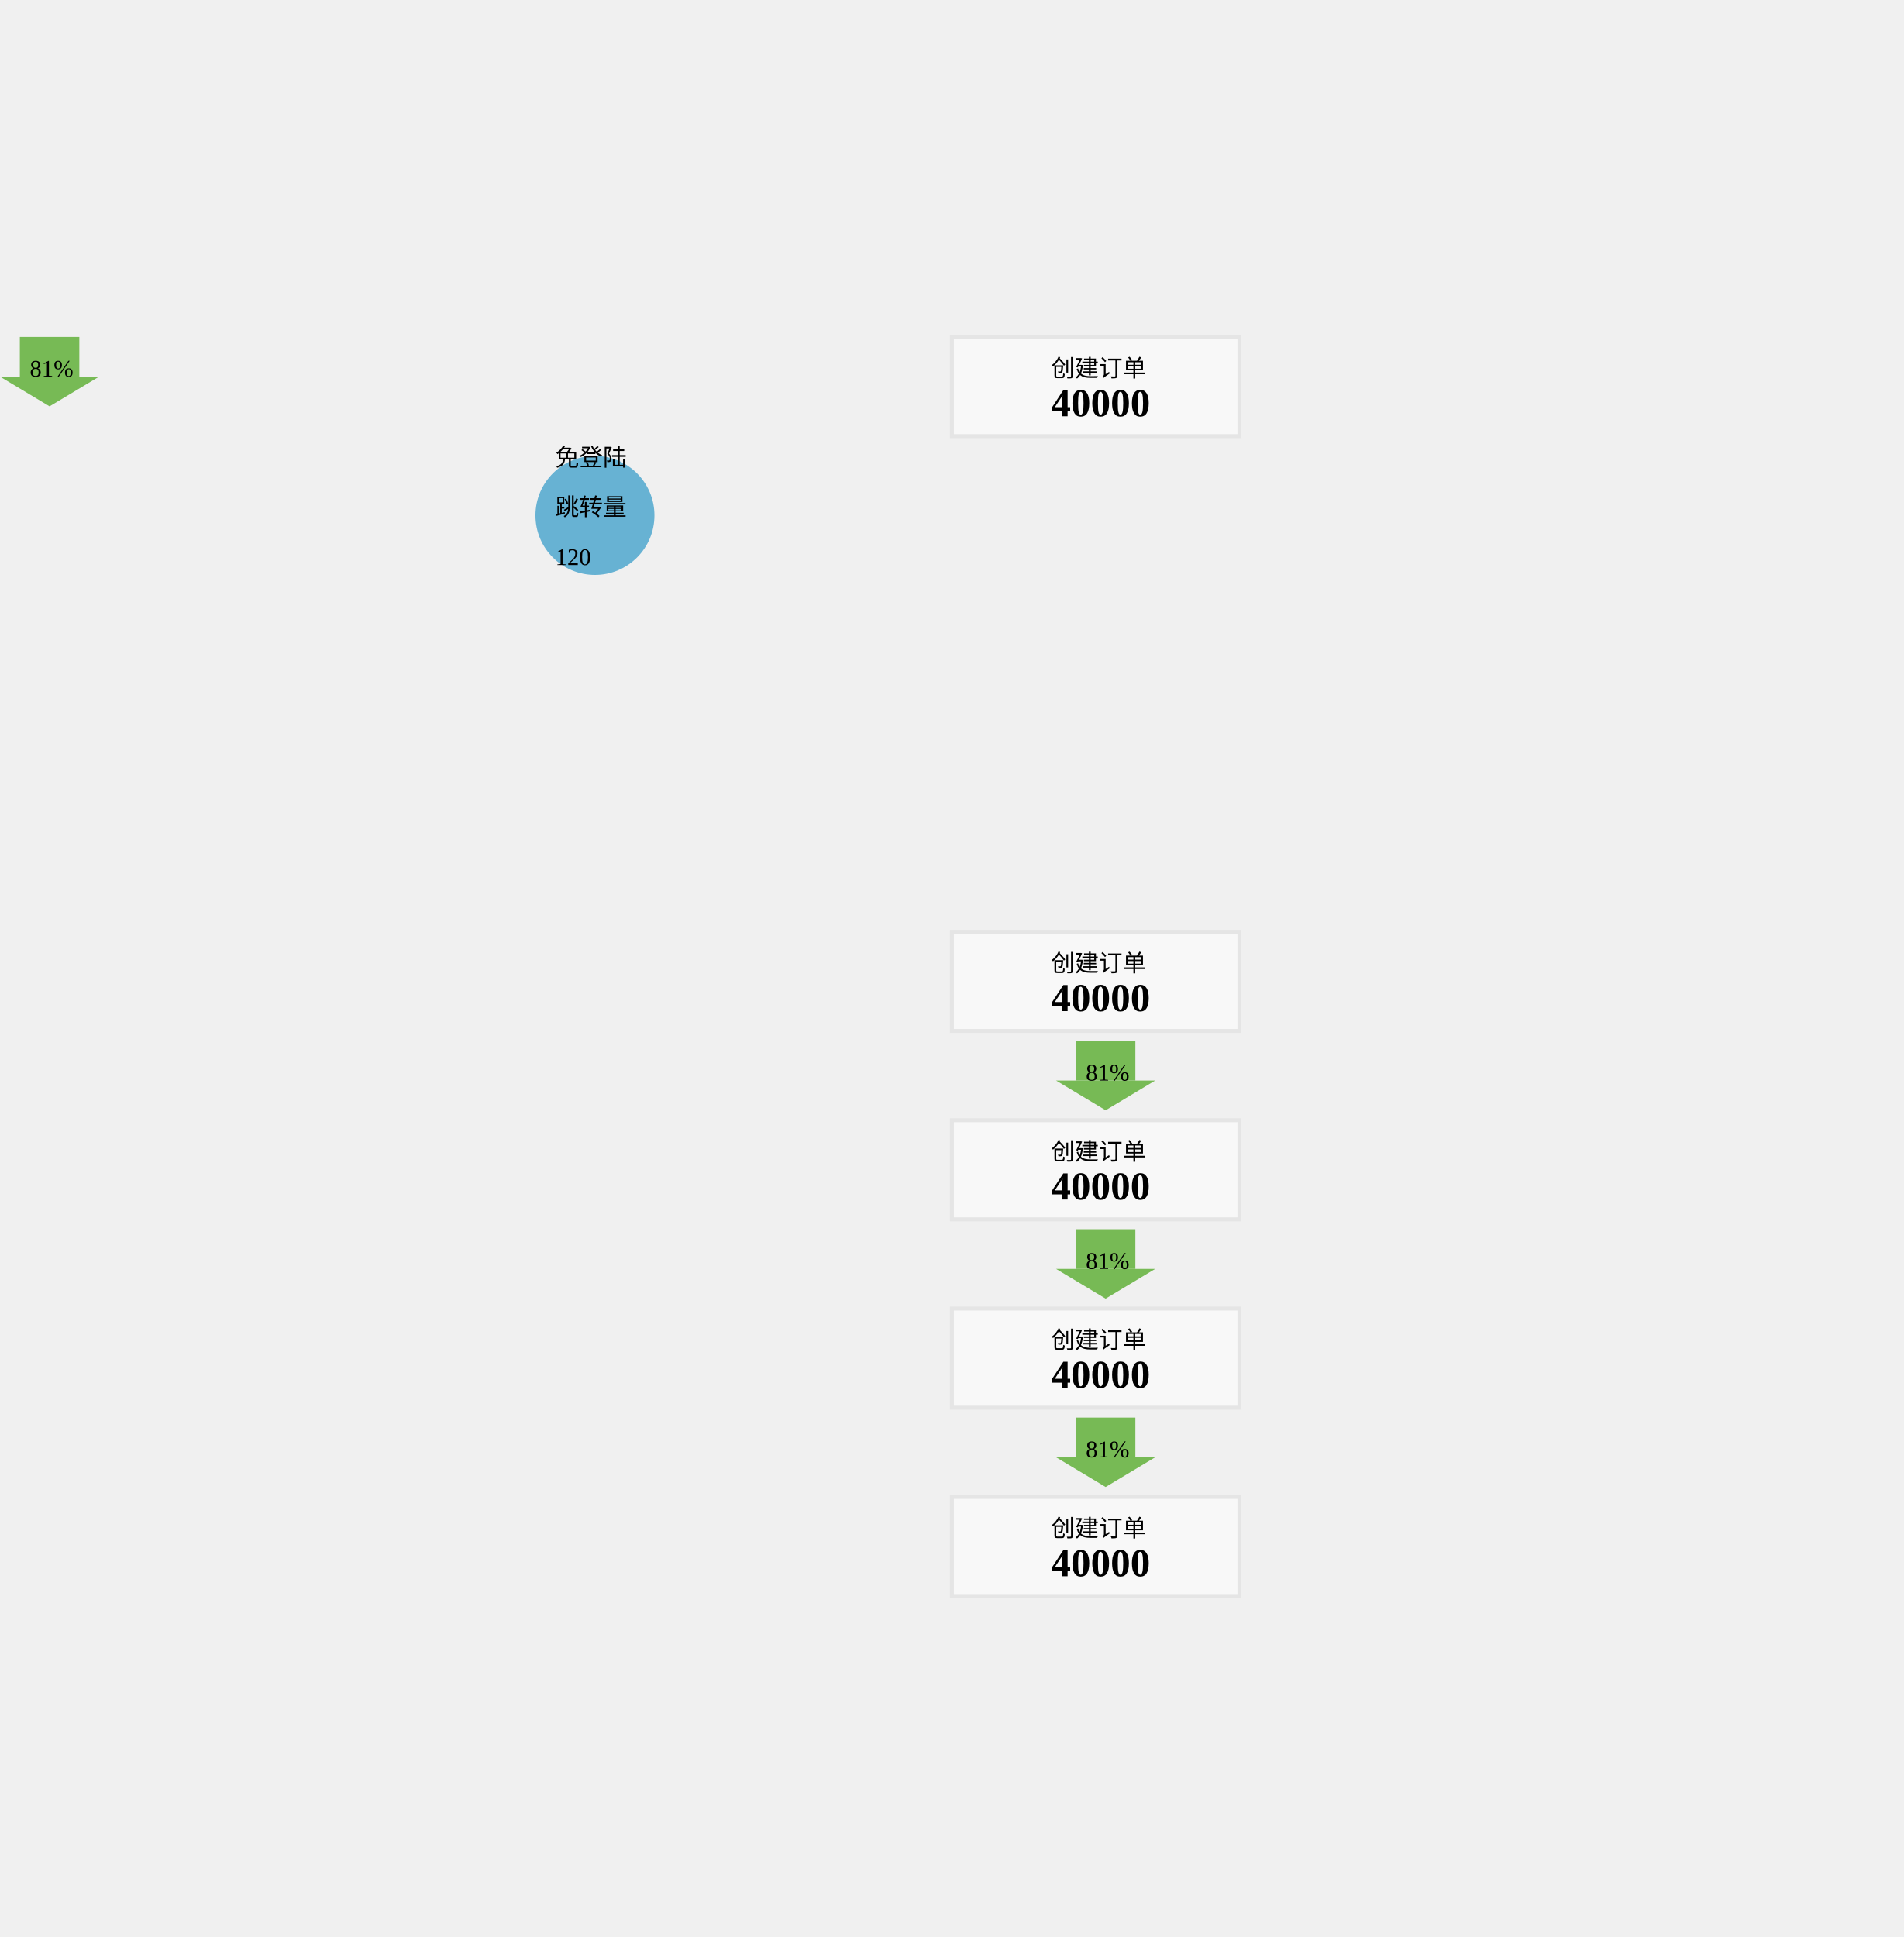
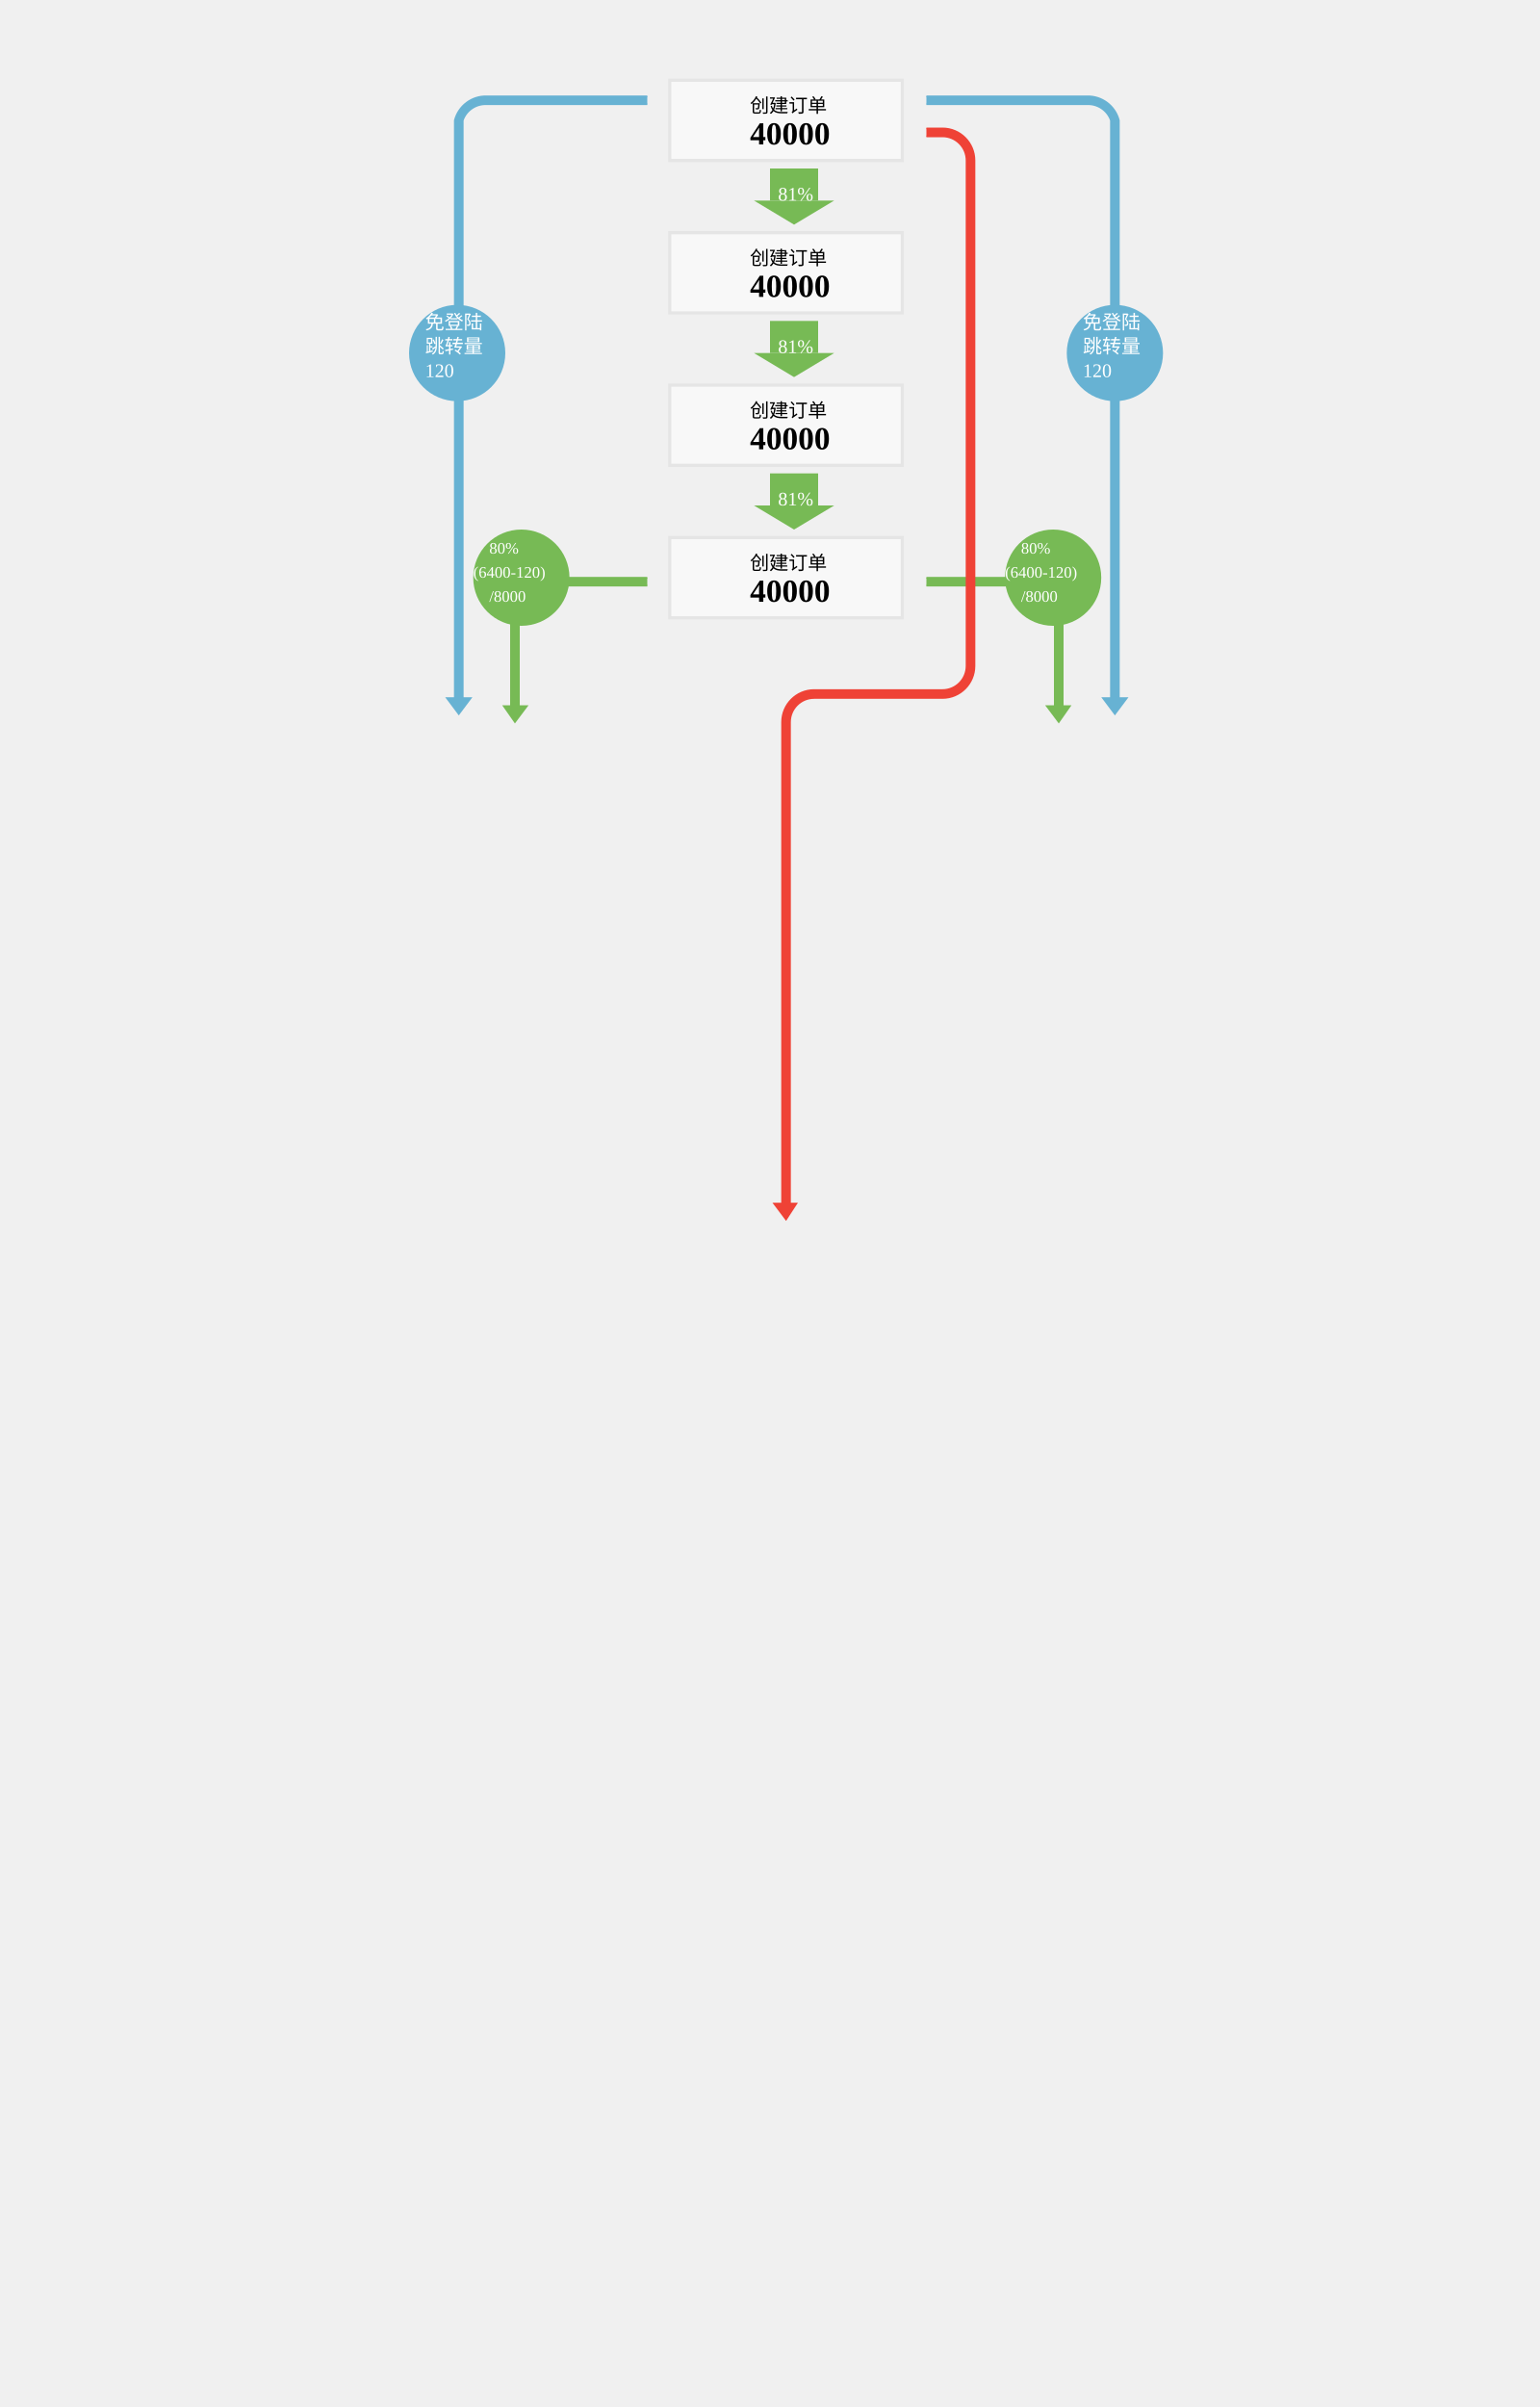
- <svg xmlns="http://www.w3.org/2000/svg" xmlns:xlink="http://www.w3.org/1999/xlink" width="960">
+ <svg xmlns="http://www.w3.org/2000/svg" xmlns:xlink="http://www.w3.org/1999/xlink" width="960" height="1500" style="margin: 0 auto;">
  <defs>
    <g id="rect_box">
      <rect width="145" height="50" x="0" y="0" fill="#f8f8f8" stroke="#e5e5e5" stroke-width="2" />
      <text x="50" y="20" style="font-size: 12px">创建订单</text>
      <text x="50" y="40" style="font-size: 20px;font-weight: 600">40000</text>
    </g>
  </defs>
  <defs>
    <g id="circle_blue">
      <circle cx="0" cy="0" r="30" fill="#67b2d3" />
-       <text x="-20" y="-25">免登陆</text>
-       <text x="-20" y="0">跳转量</text>
-       <text x="-20" y="25">120</text>
+       <text x="-20" y="-15" style="font-size: 12px;" fill="#fff">免登陆</text>
+       <text x="-20" y="0" style="font-size: 12px" fill="#fff">跳转量</text>
+       <text x="-20" y="15" style="font-size: 12px" fill="#fff">120</text>
+     </g>
+   </defs>
+   <defs>
+     <g id="circle_green">
+       <circle cx="0" cy="0" r="30" fill="#77ba55" />
+       <text x="-20" y="-15" style="font-size: 10px;" fill="#fff">80%</text>
+       <text x="-30" y="0" style="font-size: 10px" fill="#fff">(6400-120)</text>
+       <text x="-20" y="15" style="font-size: 10px" fill="#fff">/8000</text>
    </g>
  </defs>
  <defs>
    <g id="arrow_big">
      <rect width="30" height="20" x="10" fill="#77ba55" />
      <polygon points="                     0 20                     50 20                     25 35                 " fill="#77ba55" />
-       <text x="15" y="20" style="font-size: 12px; color: #fff;">81%</text>
+       <text x="15" y="20" style="font-size: 12px;" fill="#fff">81%</text>
    </g>
  </defs>
-   <use xlink:href="#rect_box" x="480" y="0" />
-   <use xlink:href="#circle_blue" x="300" y="90" />
-   <use xlink:href="#arrow_big" />
  <defs>
    <g id="big_group1">
      <use xlink:href="#rect_box" x="0" y="0" />
      <use xlink:href="#arrow_big" x="52.5" y="55" />
      <use xlink:href="#rect_box" x="0" y="95" />
      <use xlink:href="#arrow_big" x="52.5" y="150" />
      <use xlink:href="#rect_box" x="0" y="190" />
      <use xlink:href="#arrow_big" x="52.5" y="245" />
      <use xlink:href="#rect_box" x="0" y="285" />
    </g>
  </defs>
-   <use xlink:href="#big_group1" x="480" y="300" />
+   <use xlink:href="#big_group1" x="417.5" y="50" />
+   <defs>
+     <g id="arrowline1">
+       <path fill="#67b2d3" stroke="#67b2d3" stroke-width="1" d="M 0 5 H 100 A 15 15 0 0 1 115 15 V 375 H 110 L 117.5 385 125 375 H 120 V 15 A 20 20 0 0 0 100 0 H 0" />
+     </g>
+   </defs>
+   <defs>
+     <g id="arrowline2">
+       <path fill="#67b2d3" stroke="#67b2d3" stroke-width="1" d="M 0 5 H -100 A 15 15 0 0 0 -115 15 V 375 H -110 L -117.5 385 -125 375 H -120 V 15 A 20 20 0 0 1 -100 0 H 0" />
+     </g>
+   </defs>
+   <defs>
+     <g id="arrowline3">
+       <path fill="#77ba55" stroke="#77ba55" stroke-width="1" d="M 0 5 H 65 A 15 15 0 0 1 80 20 V 80 H 75 L 82.5 90 89.5 80 H 85 V 20 A 20 20 0 0 0 65 0 H 0" />
+     </g>
+   </defs>
+   <defs>
+     <g id="arrowline4">
+       <path fill="#77ba55" stroke="#77ba55" stroke-width="1" d="M 0 5 H -65 A 15 15 0 0 0 -80 20 V 80 H -75 L -82.5 90 -89.5 80 H -85 V 20 A 20 20 0 0 1 -65 0 H 0" />
+     </g>
+   </defs>
+   <defs>
+     <g id="arrowline0">
+       <path fill="#ef4236" stroke="#ef4236" stroke-width="1" d="M 0 5 H 10 A 15 15 0 0 1 25 20 V 335 A 15 15 0 0 1 10 350 H -70 A 20 20 0 0 0 -90 370 V 670 H -95 L -87.5 680 -81 670 H -85 V 370 A 15 15 0 0 1 -70 355 H 10 A 20 20 0 0 0 30 335 V 20 A 20 20 0 0 0 10 0 H 0" />
+     </g>
+   </defs>
+   <use xlink:href="#arrowline1" x="577.5" y="60" />
+   <use xlink:href="#circle_blue" x="695" y="220" />
+   <use xlink:href="#arrowline2" x="403.5" y="60" />
+   <use xlink:href="#circle_blue" x="285" y="220" />
+   <use xlink:href="#arrowline3" x="577.5" y="360" />
+   <use xlink:href="#circle_green" x="656.5" y="360" />
+   <use xlink:href="#arrowline4" x="403.5" y="360" />
+   <use xlink:href="#circle_green" x="325" y="360" />
+   <use xlink:href="#arrowline0" x="577.5" y="80" />
</svg>
